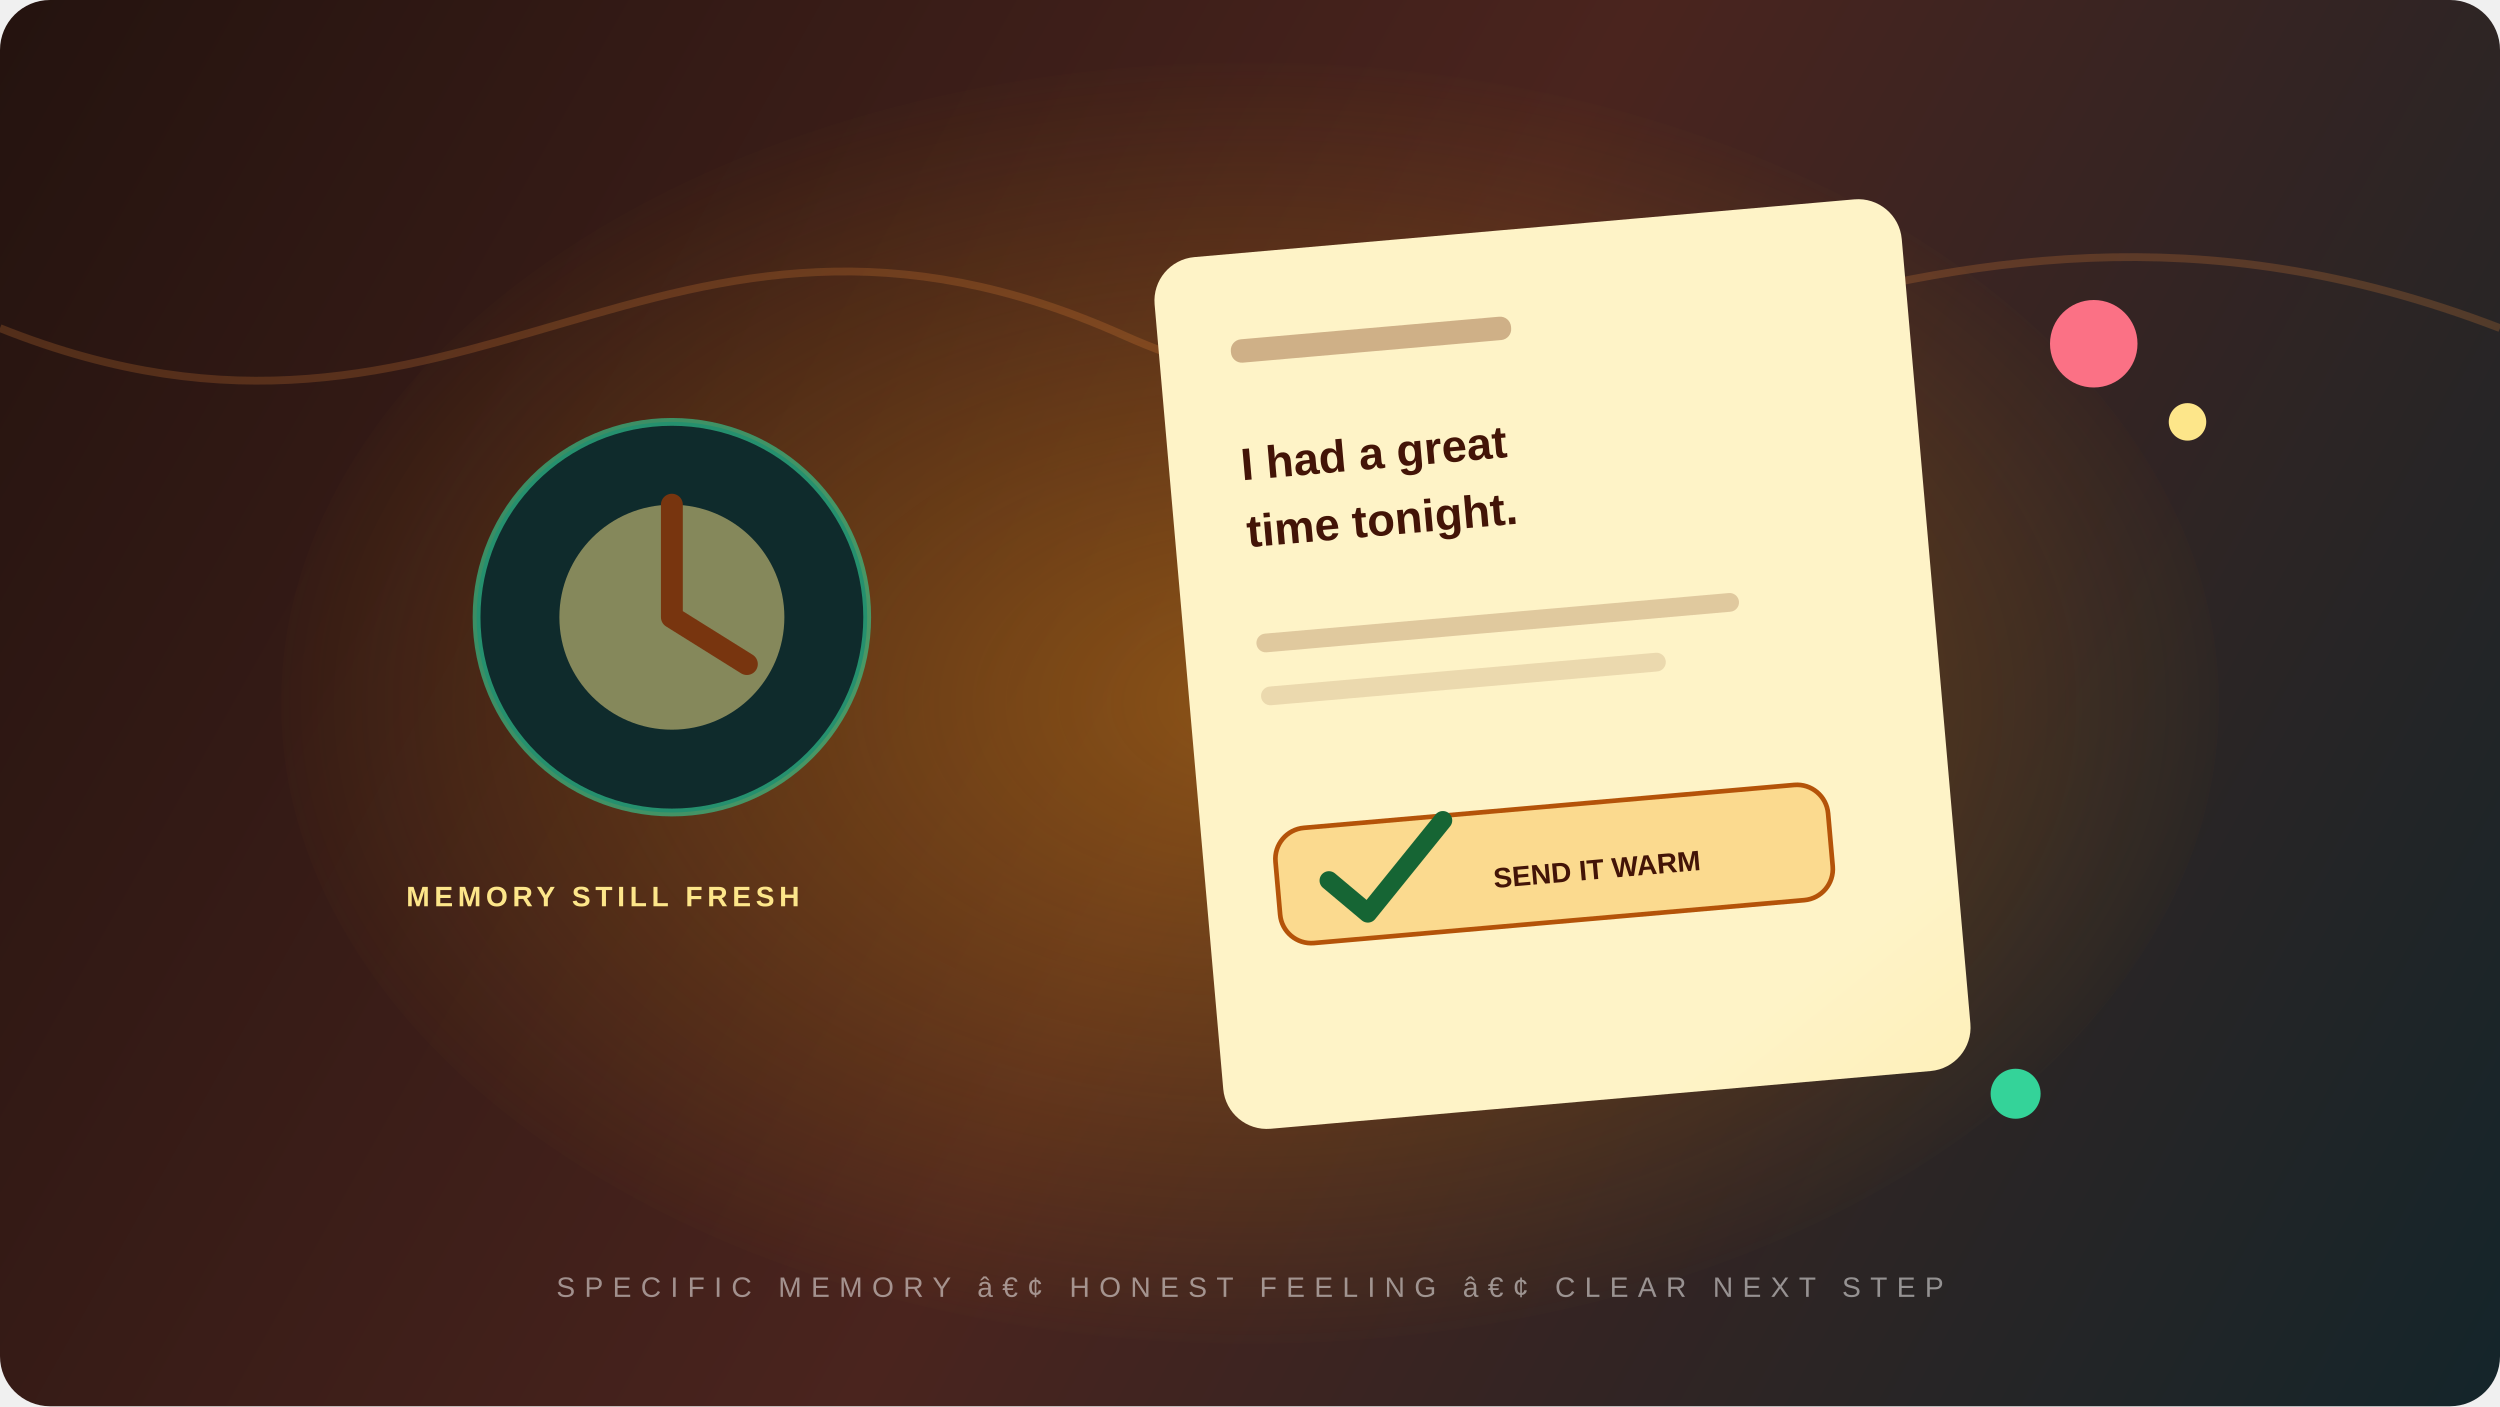
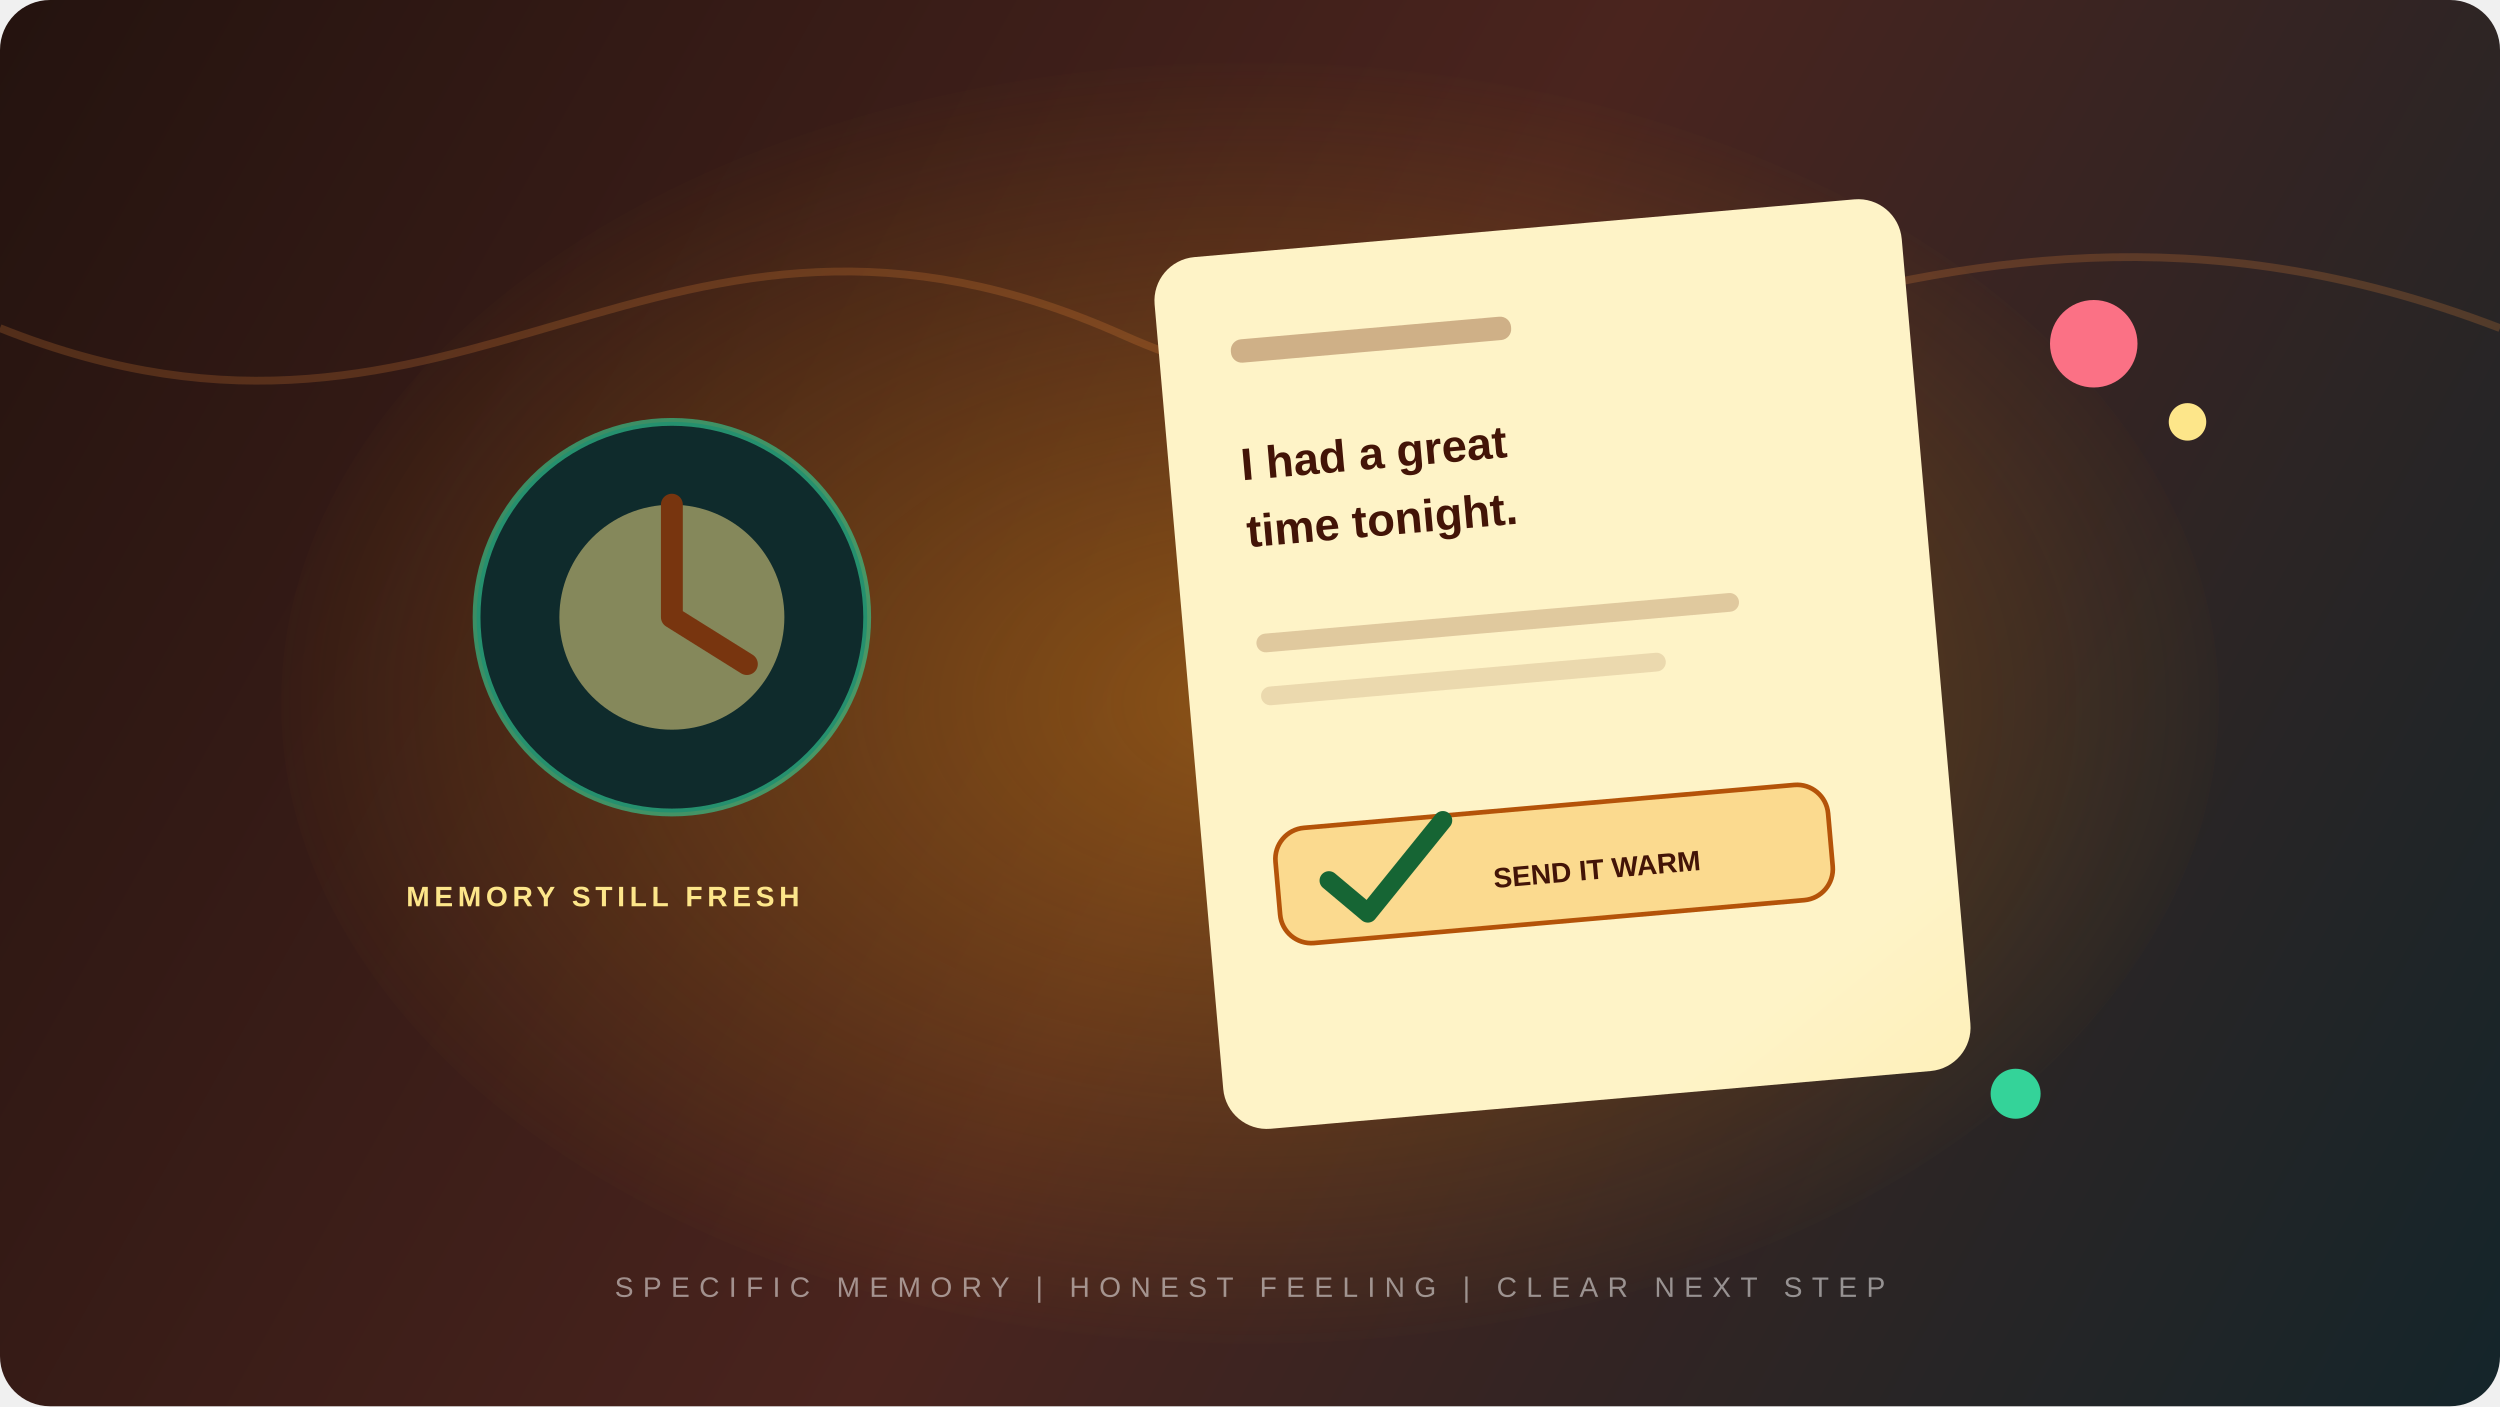
<svg xmlns="http://www.w3.org/2000/svg" width="1600" height="900" viewBox="0 0 1600 900" fill="none" role="img" aria-labelledby="title desc">
  <defs>
    <linearGradient id="bg" x1="0" y1="0" x2="1600" y2="900" gradientUnits="userSpaceOnUse">
      <stop stop-color="#24130F" />
      <stop offset="0.5" stop-color="#4A241E" />
      <stop offset="1" stop-color="#14252A" />
    </linearGradient>
    <radialGradient id="table" cx="0" cy="0" r="1" gradientUnits="userSpaceOnUse" gradientTransform="translate(800 450) rotate(90) scale(420 650)">
      <stop stop-color="#F59E0B" stop-opacity="0.38" />
      <stop offset="1" stop-color="#F59E0B" stop-opacity="0" />
    </radialGradient>
    <linearGradient id="note" x1="820" y1="200" x2="1120" y2="650" gradientUnits="userSpaceOnUse">
      <stop stop-color="#FEF3C7" />
      <stop offset="1" stop-color="#FDE68A" />
    </linearGradient>
  </defs>
  <rect width="1600" height="900" rx="32" fill="url(#bg)" />
  <ellipse cx="800" cy="450" rx="620" ry="410" fill="url(#table)" />
  <path d="M0 210C300 330 420 80 720 215C1000 340 1210 60 1600 210" stroke="#FB923C" stroke-opacity="0.2" stroke-width="5" />
  <g transform="translate(260 190)">
    <circle cx="170" cy="205" r="125" fill="#0F2B2C" stroke="#34D399" stroke-opacity="0.6" stroke-width="5" />
    <circle cx="170" cy="205" r="72" fill="#FDE68A" fill-opacity="0.5" />
    <path d="M170 133V205L218 235" stroke="#78350F" stroke-width="14" stroke-linecap="round" stroke-linejoin="round" />
    <text x="0" y="390" fill="#FDE68A" font-family="Arial,sans-serif" font-size="18" font-weight="900" letter-spacing="3">MEMORY STILL FRESH</text>
  </g>
  <g transform="translate(760 145) rotate(-5 240 280)">
    <rect width="480" height="560" rx="28" fill="url(#note)" />
    <rect x="46" y="55" width="180" height="15" rx="7" fill="#78350F" fill-opacity="0.35" />
    <text x="46" y="145" fill="#431407" font-family="Arial,sans-serif" font-size="29" font-weight="900">I had a great</text>
    <text x="46" y="188" fill="#431407" font-family="Arial,sans-serif" font-size="29" font-weight="900">time tonight.</text>
    <rect x="46" y="244" width="310" height="12" rx="6" fill="#78350F" fill-opacity="0.22" />
    <rect x="46" y="278" width="260" height="12" rx="6" fill="#78350F" fill-opacity="0.14" />
    <rect x="46" y="370" width="355" height="74" rx="20" fill="#F59E0B" fill-opacity="0.3" stroke="#B45309" stroke-width="3" />
    <path d="M79 405L102 428L155 373" stroke="#166534" stroke-width="12" stroke-linecap="round" stroke-linejoin="round" />
    <text x="184" y="419" fill="#431407" font-family="Arial,sans-serif" font-size="18" font-weight="900">SEND IT WARM</text>
  </g>
  <circle cx="1340" cy="220" r="28" fill="#FB7185" />
  <circle cx="1400" cy="270" r="12" fill="#FDE68A" />
  <circle cx="1290" cy="700" r="16" fill="#34D399" />
-   <text x="800" y="830" text-anchor="middle" fill="#FFFFFF" fill-opacity="0.5" font-family="Arial,sans-serif" font-size="18" letter-spacing="6">SPECIFIC MEMORY  â€¢  HONEST FEELING  â€¢  CLEAR NEXT STEP</text>
+   <text x="800" y="830" text-anchor="middle" fill="#FFFFFF" fill-opacity="0.5" font-family="Arial,sans-serif" font-size="18" letter-spacing="6">SPECIFIC MEMORY  |  HONEST FEELING  |  CLEAR NEXT STEP</text>
</svg>
